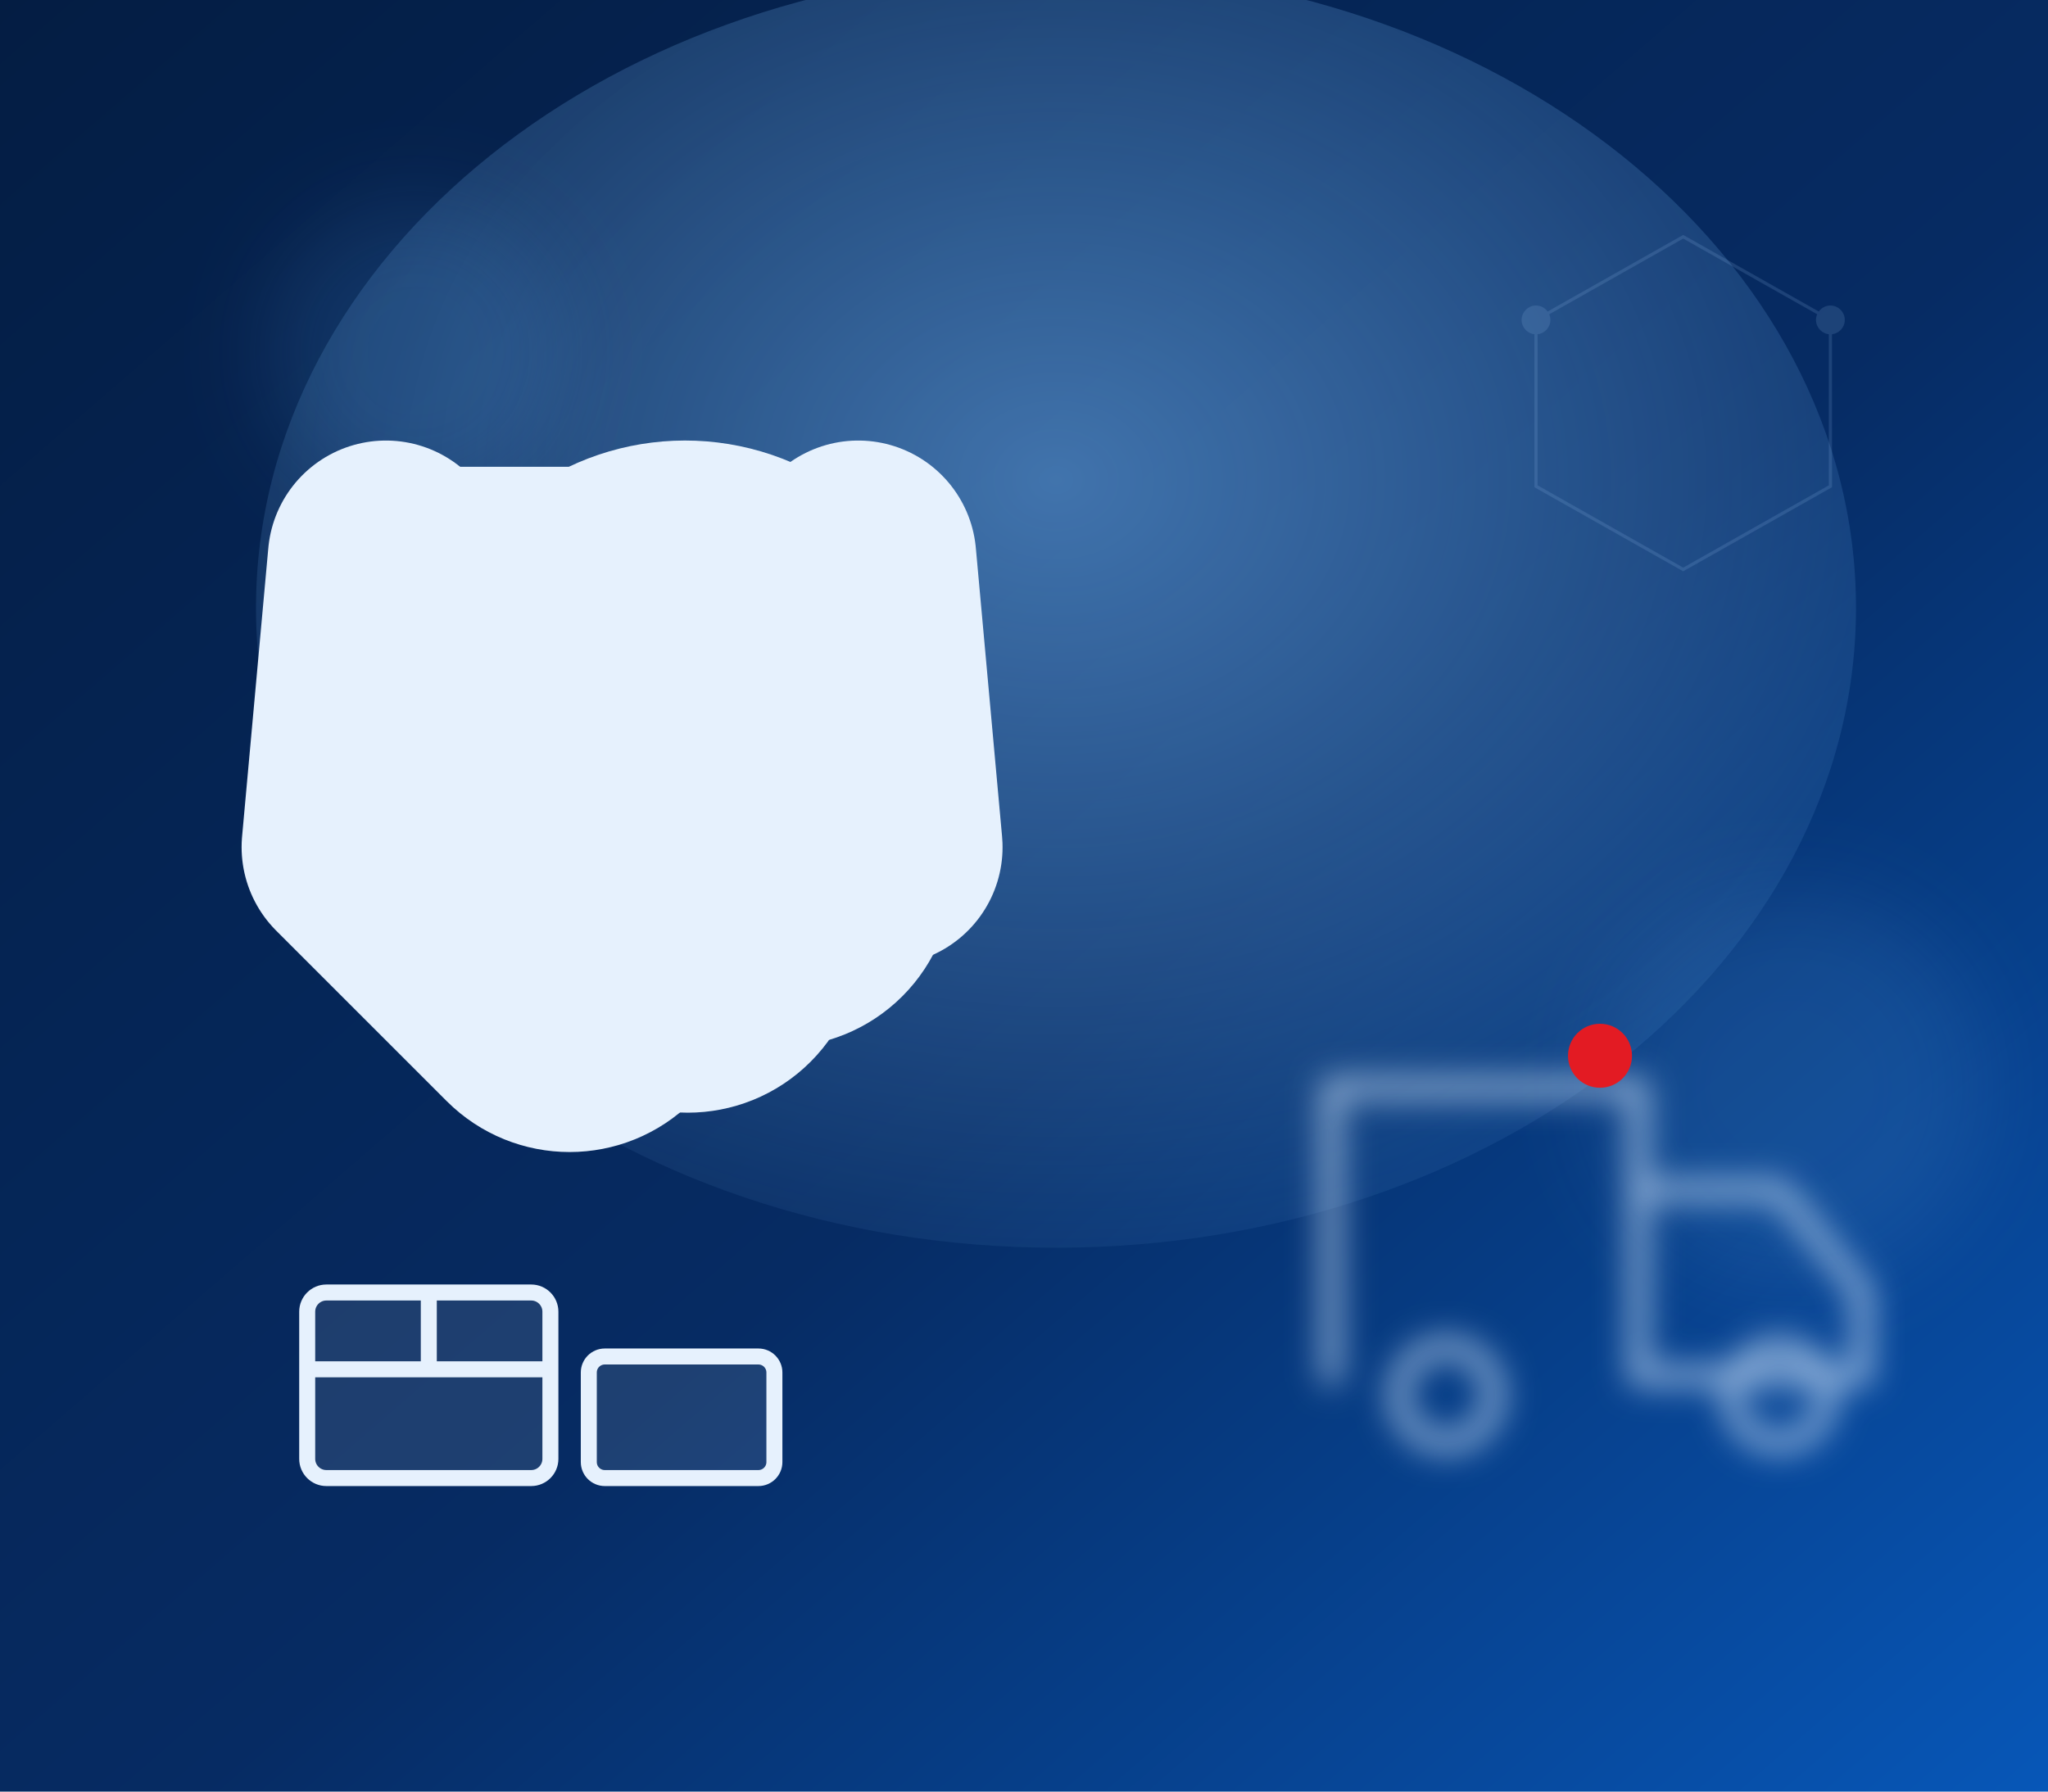
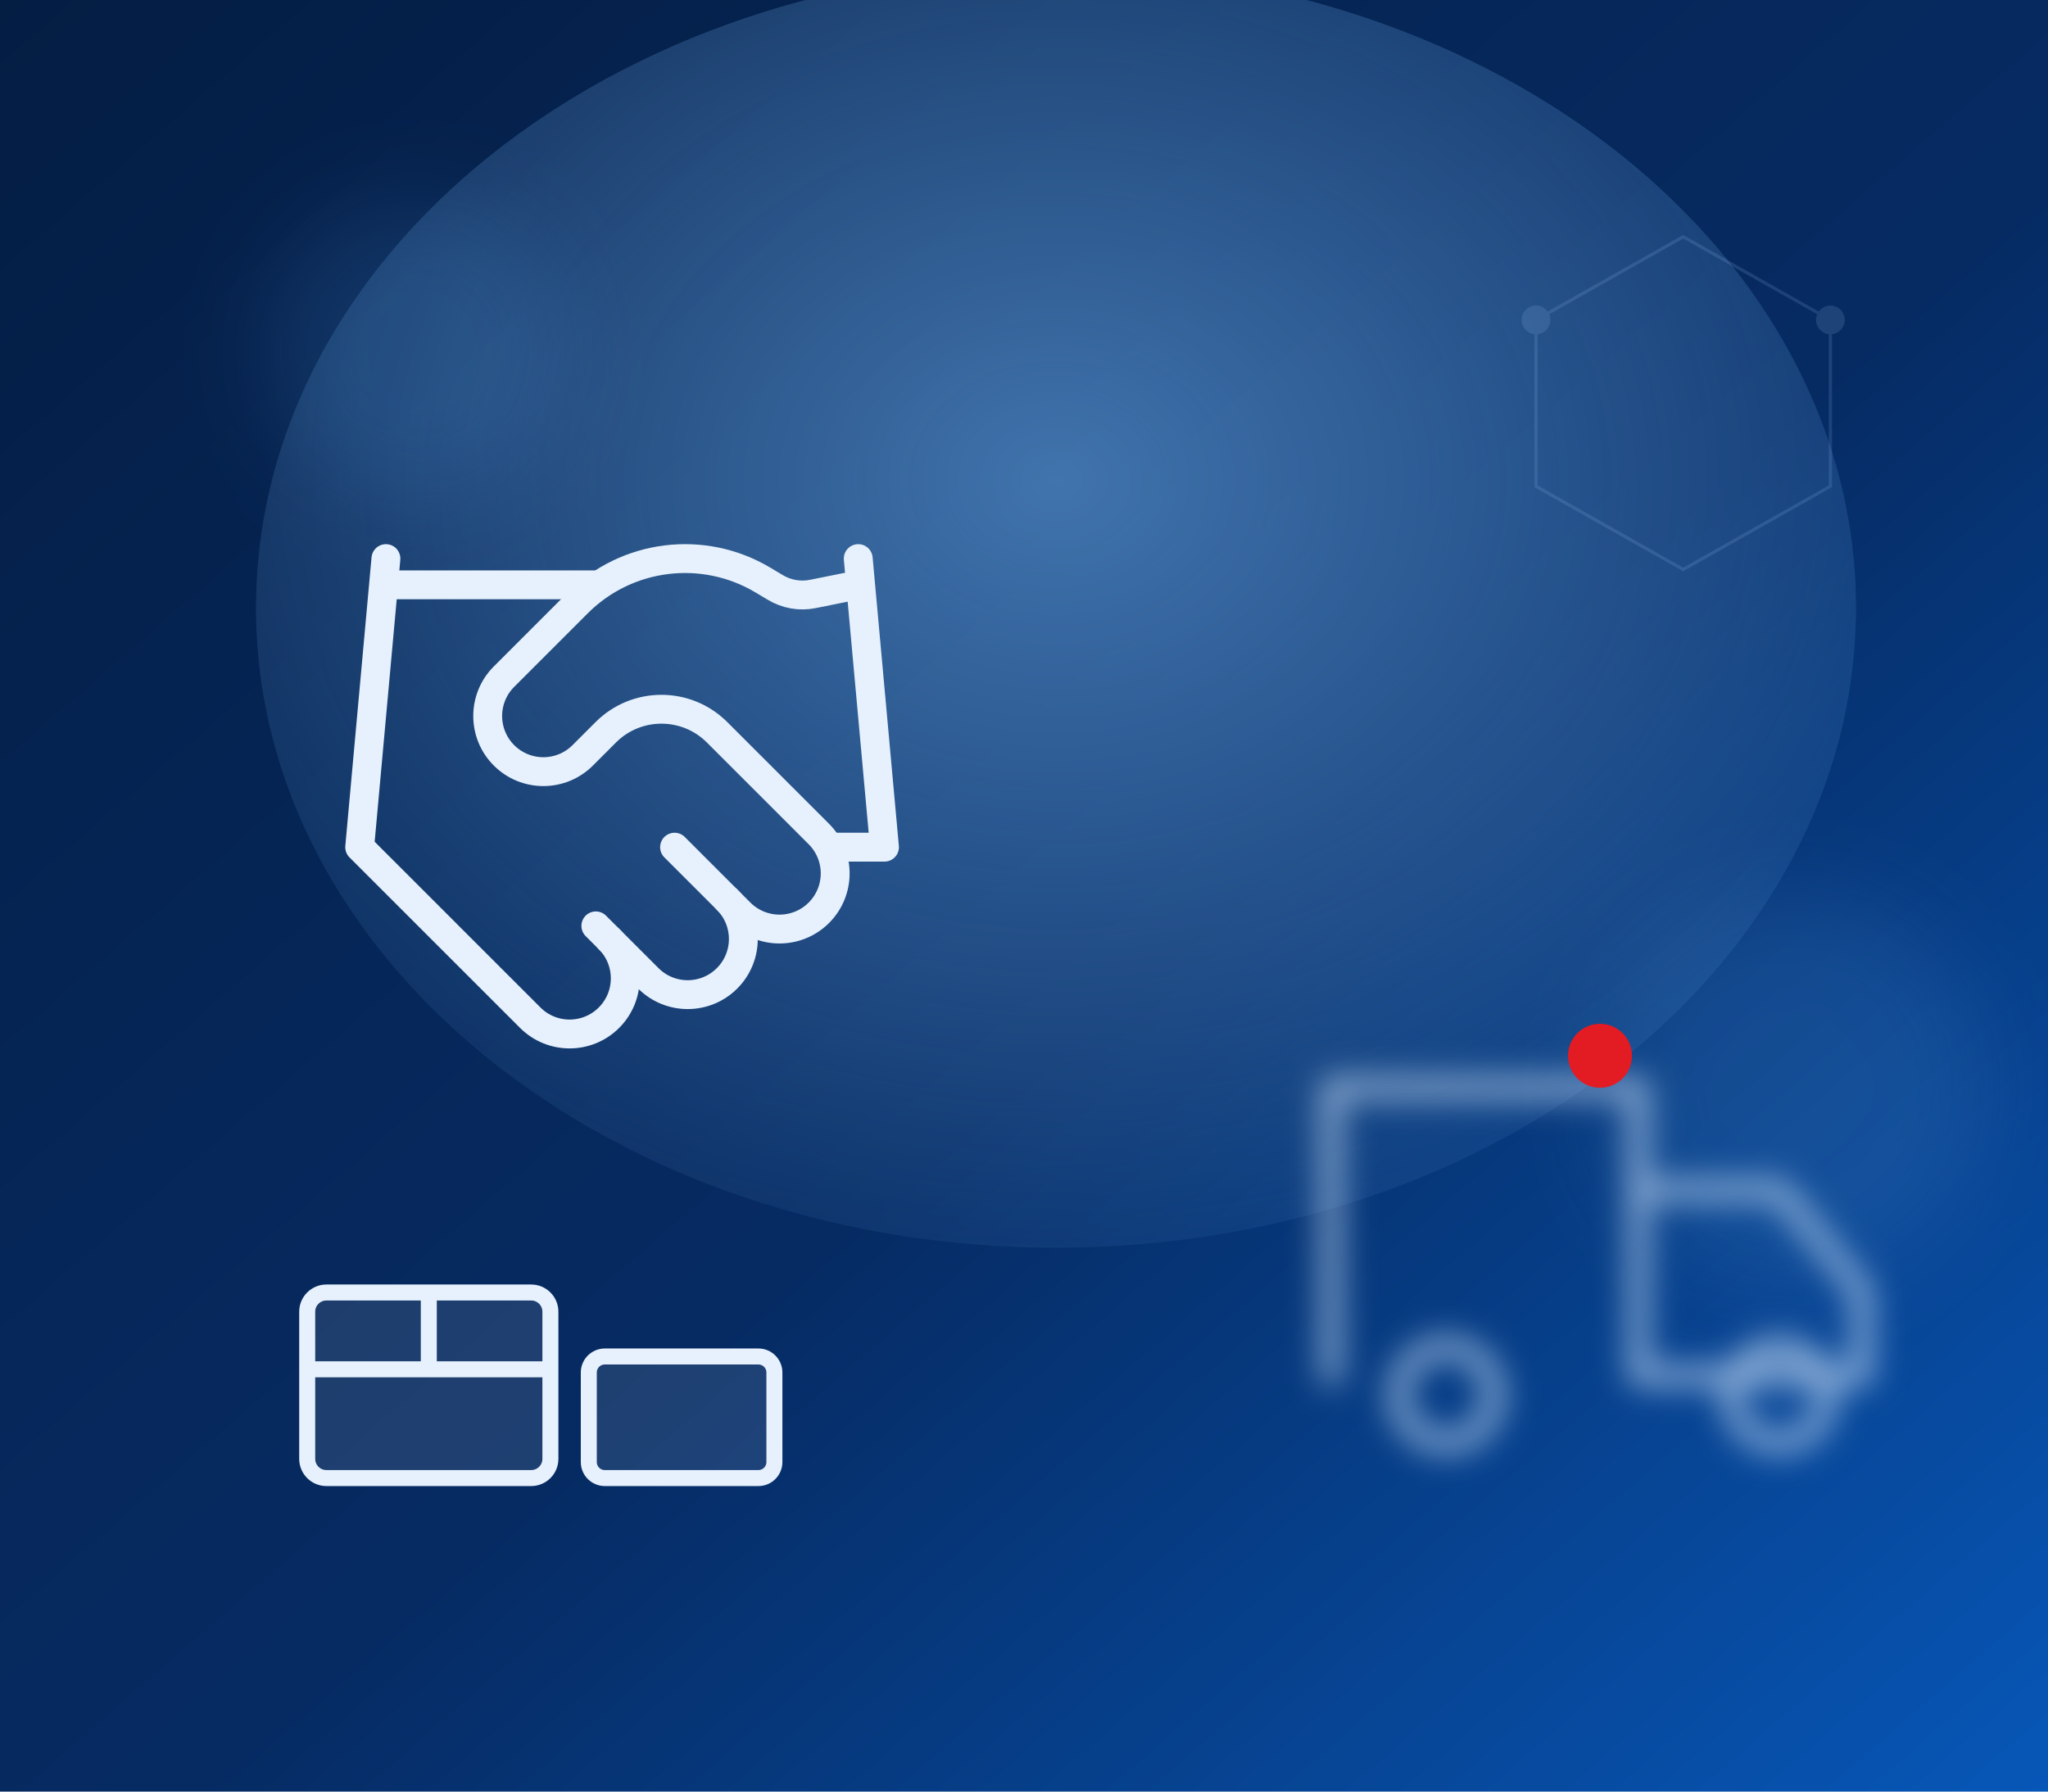
<svg xmlns="http://www.w3.org/2000/svg" viewBox="0 0 640 560" preserveAspectRatio="xMidYMid slice" role="img" aria-label="Partnership and distribution illustration">
  <defs>
    <linearGradient id="hpBg" x1="0" y1="0" x2="1" y2="1">
      <stop offset="0" stop-color="#041d43" />
      <stop offset=".55" stop-color="#062B63" />
      <stop offset="1" stop-color="#0757B8" />
    </linearGradient>
    <radialGradient id="hpGlow" cx=".5" cy=".4" r=".7">
      <stop offset="0" stop-color="#7cc0ff" stop-opacity=".5" />
      <stop offset="1" stop-color="#7cc0ff" stop-opacity="0" />
    </radialGradient>
    <filter id="hpBlur" x="-40%" y="-40%" width="180%" height="180%">
      <feGaussianBlur stdDeviation="14" />
    </filter>
    <filter id="hpBlurSm" x="-40%" y="-40%" width="180%" height="180%">
      <feGaussianBlur stdDeviation="5" />
    </filter>
  </defs>
  <rect width="640" height="560" fill="url(#hpBg)" />
  <ellipse cx="330" cy="190" rx="250" ry="200" fill="url(#hpGlow)" />
  <circle cx="130" cy="110" r="46" fill="#5aa9f2" opacity=".14" filter="url(#hpBlur)" />
  <circle cx="560" cy="340" r="60" fill="#7cc0ff" opacity=".12" filter="url(#hpBlur)" />
  <g stroke="#9ec6f5" stroke-width="1" opacity=".15" fill="none">
    <path d="M480 100l46-26 46 26v52l-46 26-46-26z" />
    <circle cx="480" cy="100" r="4" fill="#9ec6f5" />
    <circle cx="572" cy="100" r="4" fill="#9ec6f5" />
  </g>
  <g filter="url(#hpBlurSm)" opacity=".7" stroke="#cfe4fb" stroke-width="6" fill="none" stroke-linecap="round" stroke-linejoin="round">
    <path d="M416 430V340h96v90M512 372h44l26 32v26h-70" />
    <circle cx="452" cy="436" r="15" />
    <circle cx="556" cy="436" r="15" />
  </g>
-   <g fill="none" stroke="#e6f1fd" stroke-width="9" stroke-linecap="round" stroke-linejoin="round" transform="translate(96 150) scale(8.2)">
+   <g fill="none" stroke="#e6f1fd" stroke-width="1.1" stroke-linecap="round" stroke-linejoin="round" transform="translate(96 150) scale(8.2)">
    <path d="m11 17 2 2a1 1 0 1 0 3-3" />
    <path d="m14 14 2.5 2.5a1 1 0 1 0 3-3l-3.88-3.88a3 3 0 0 0-4.24 0l-.88.88a1 1 0 1 1-3-3l2.81-2.81a5.79 5.79 0 0 1 7.06-.87l.47.28a2 2 0 0 0 1.42.25L21 4" />
    <path d="m21 3 1 11h-2" />
    <path d="M3 3 2 14l6.5 6.5a1 1 0 1 0 3-3" />
    <path d="M3 4h8" />
  </g>
  <g fill="rgba(255,255,255,.1)" stroke="#e6f1fd" stroke-width="5" stroke-linejoin="round">
    <rect x="96" y="404" width="76" height="58" rx="6" />
    <path d="M96 428h76M134 404v24" fill="none" />
    <rect x="184" y="424" width="58" height="38" rx="5" />
  </g>
  <circle cx="500" cy="330" r="10" fill="#E31B23" />
</svg>
